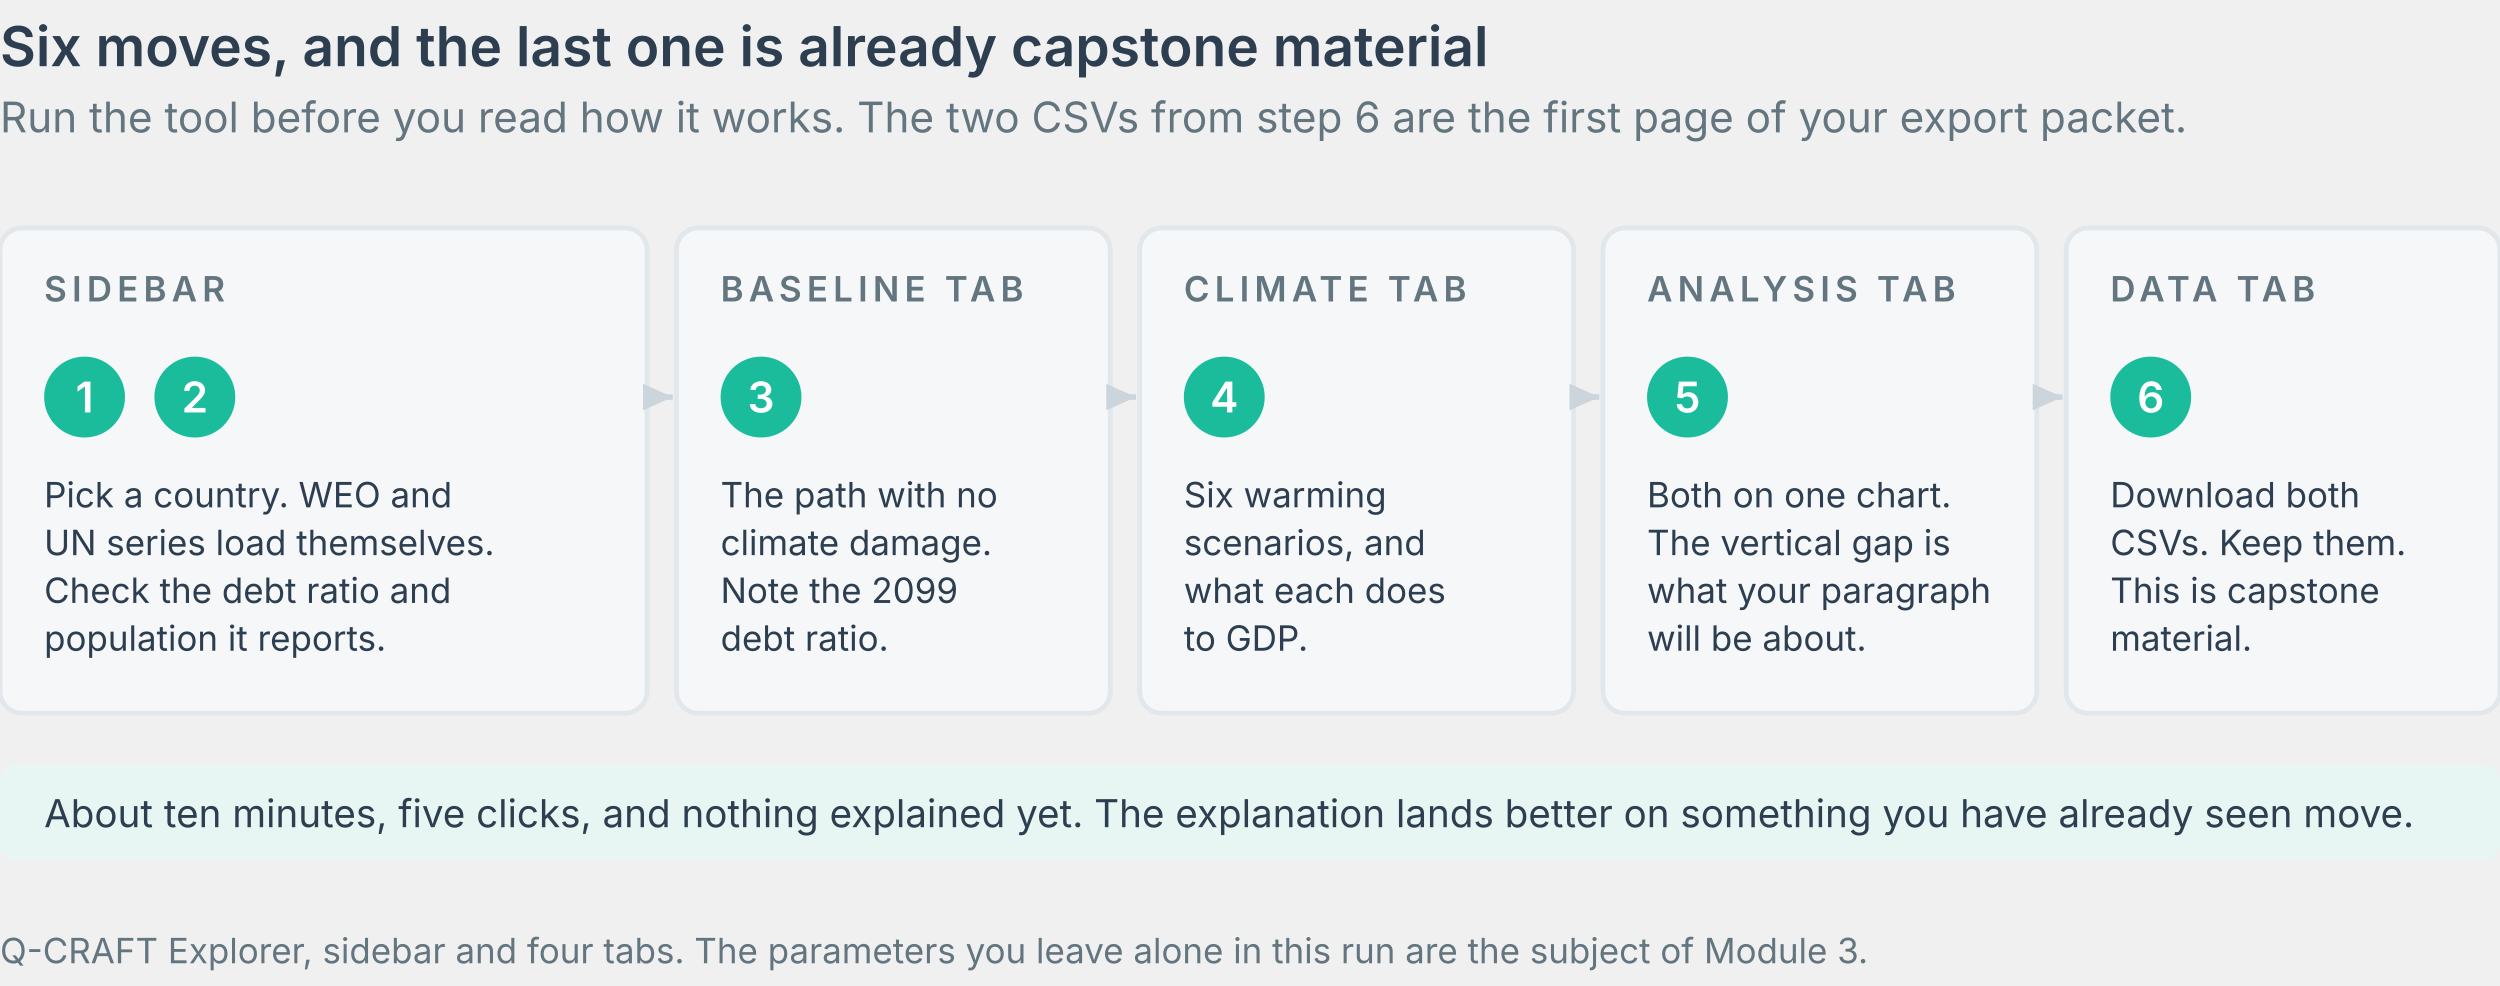
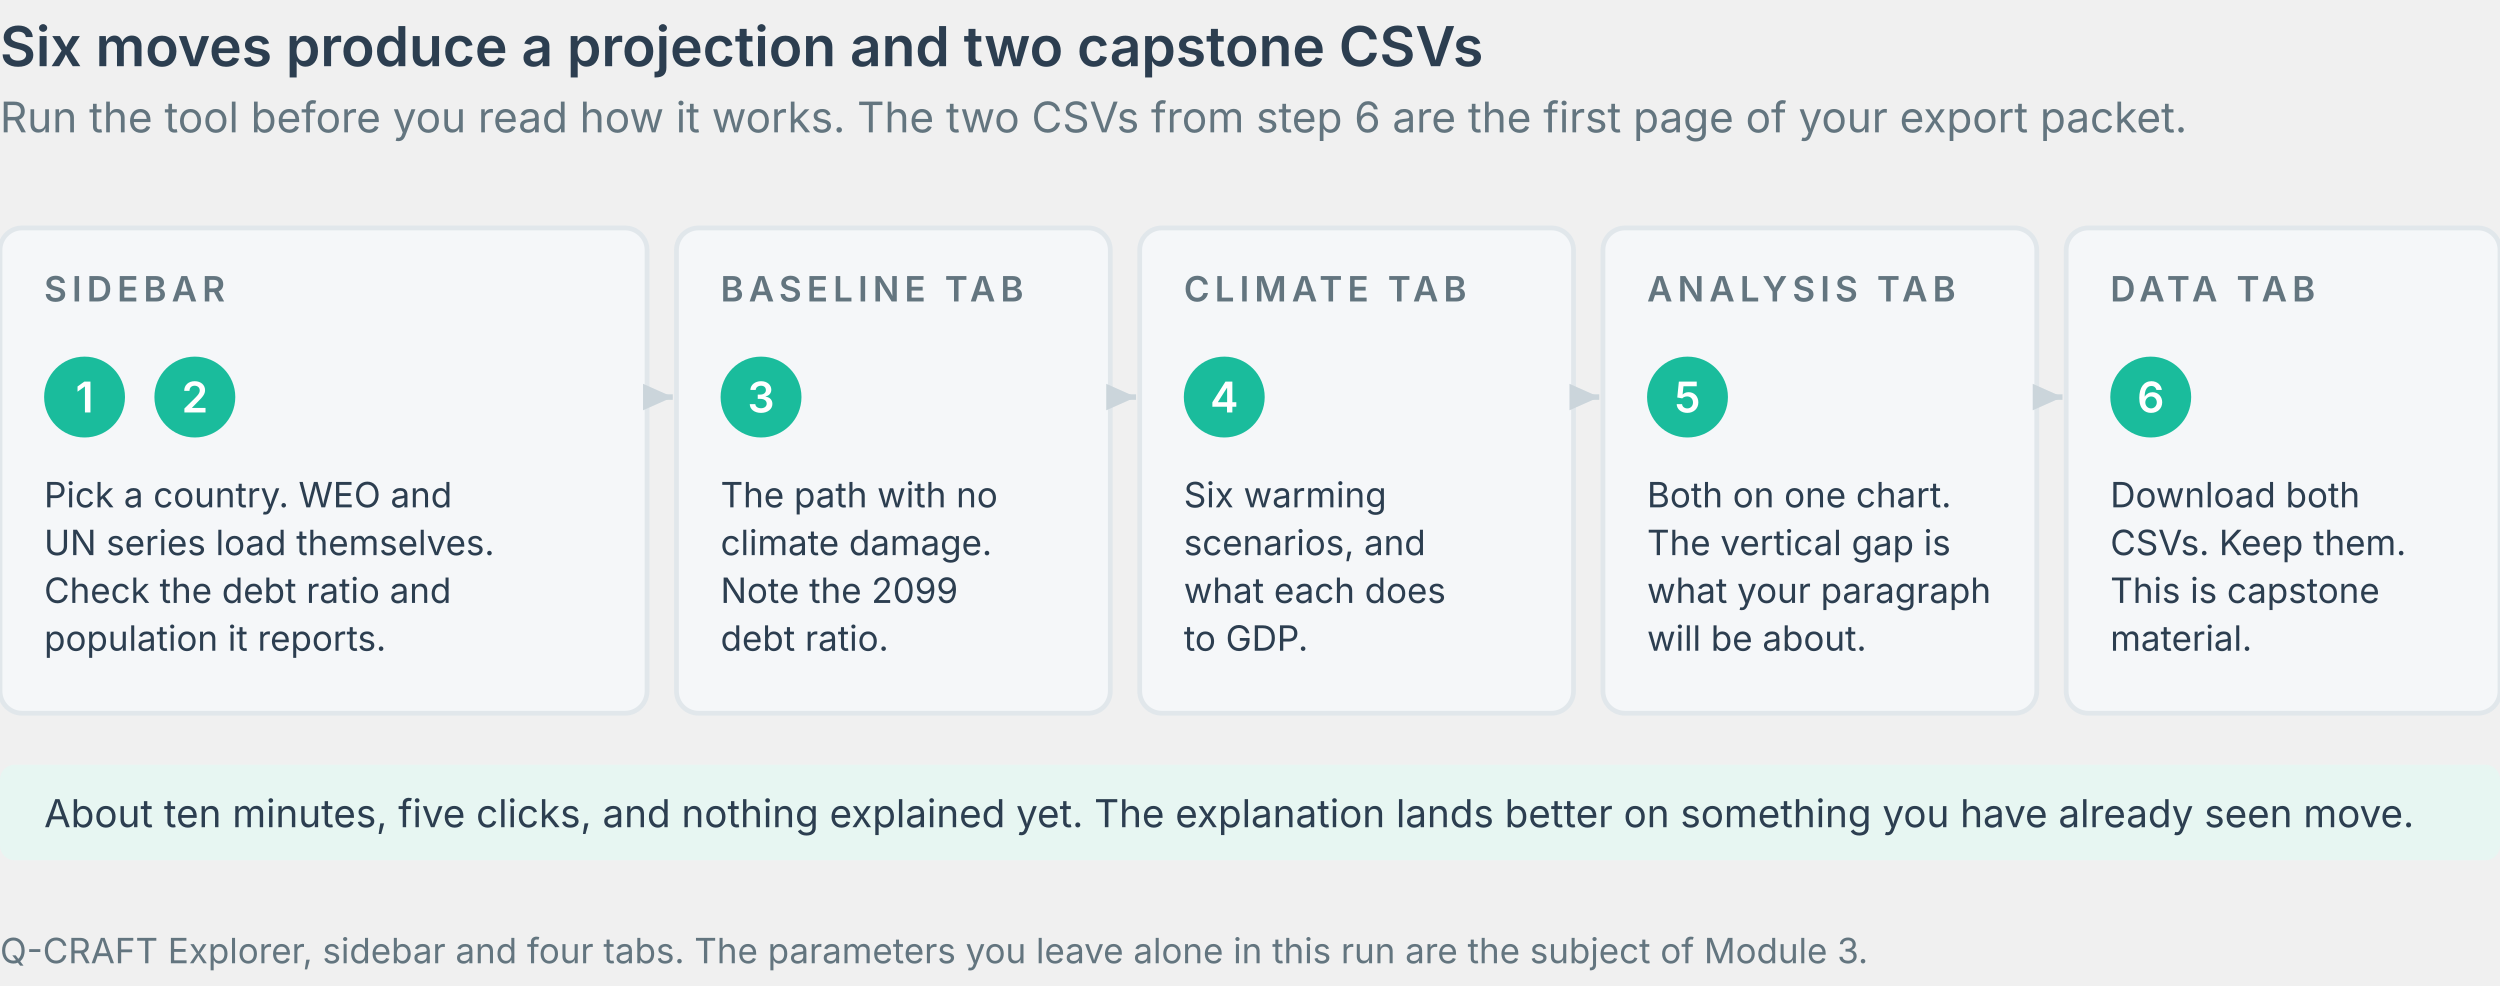
- <svg xmlns="http://www.w3.org/2000/svg" viewBox="0 0 680 268" role="img" aria-label="Six moves, and the last one is already capstone material. Run the tool before you read how it works. The two CSVs from step 6 are the first page of your export packet." preserveAspectRatio="xMidYMid meet">
+ <svg xmlns="http://www.w3.org/2000/svg" viewBox="0 0 680 268" role="img" aria-label="Six moves produce a projection and two capstone CSVs. Run the tool before you read how it works. The two CSVs from step 6 are the first page of your export packet." preserveAspectRatio="xMidYMid meet">
  <defs>
    <marker id="qcx-head" viewBox="0 0 10 10" refX="9" refY="5" markerWidth="6" markerHeight="6" orient="auto-start-reverse">
      <path d="M 0 1 L 9 5 L 0 9 z" fill="#CBD5DB" />
    </marker>
    <marker id="qcx-head-accent" viewBox="0 0 10 10" refX="9" refY="5" markerWidth="6" markerHeight="6" orient="auto-start-reverse">
      <path d="M 0 1 L 9 5 L 0 9 z" fill="#16A085" />
    </marker>
    <marker id="qcx-head-red" viewBox="0 0 10 10" refX="9" refY="5" markerWidth="6" markerHeight="6" orient="auto-start-reverse">
      <path d="M 0 1 L 9 5 L 0 9 z" fill="#C0392B" />
    </marker>
  </defs>
  <style>.qcx-sans{font-family:"Söhne","Inter",system-ui,-apple-system,sans-serif;}.qcx-serif{font-family:"Tiempos Headline","IBM Plex Serif",Georgia,serif;}</style>
-   <text class="qcx-sans" x="0.0" y="18.0" font-size="15" font-weight="600" fill="#2C3E50" text-anchor="start">Six moves, and the last one is already capstone material</text>
+   <text class="qcx-sans" x="0.0" y="18.0" font-size="15" font-weight="600" fill="#2C3E50" text-anchor="start">Six moves produce a projection and two capstone CSVs</text>
  <text class="qcx-sans" x="0.0" y="36.0" font-size="11.5" font-weight="400" fill="#63757F" text-anchor="start">Run the tool before you read how it works. The two CSVs from step 6 are the first page of your export packet.</text>
  <rect x="0.0" y="62.0" width="176.0" height="132.0" rx="6" ry="6" fill="#F5F7F9" stroke="#E1E7EB" stroke-width="1.3" />
  <text class="qcx-sans" x="12.0" y="82.0" font-size="9.5" font-weight="600" fill="#63757F" text-anchor="start" letter-spacing="1.4">SIDEBAR</text>
  <circle cx="23.0" cy="108.0" r="11" fill="#1ABC9C" />
  <text class="qcx-sans" x="23.0" y="112.2" font-size="11.55" font-weight="600" fill="#FFFFFF" text-anchor="middle">1</text>
  <circle cx="53.0" cy="108.0" r="11" fill="#1ABC9C" />
  <text class="qcx-sans" x="53.0" y="112.2" font-size="11.55" font-weight="600" fill="#FFFFFF" text-anchor="middle">2</text>
  <text class="qcx-sans" x="12.0" y="138.0" font-size="9.5" font-weight="400" fill="#2C3E50" text-anchor="start">Pick a country. WEO and</text>
  <text class="qcx-sans" x="12.0" y="151.0" font-size="9.5" font-weight="400" fill="#2C3E50" text-anchor="start">UN series load themselves.</text>
  <text class="qcx-sans" x="12.0" y="164.0" font-size="9.5" font-weight="400" fill="#2C3E50" text-anchor="start">Check the debt ratio and</text>
  <text class="qcx-sans" x="12.0" y="177.0" font-size="9.5" font-weight="400" fill="#2C3E50" text-anchor="start">population it reports.</text>
  <rect x="184.0" y="62.0" width="118.0" height="132.0" rx="6" ry="6" fill="#F5F7F9" stroke="#E1E7EB" stroke-width="1.3" />
  <text class="qcx-sans" x="196.0" y="82.0" font-size="9.5" font-weight="600" fill="#63757F" text-anchor="start" letter-spacing="1.4">BASELINE TAB</text>
  <circle cx="207.0" cy="108.0" r="11" fill="#1ABC9C" />
  <text class="qcx-sans" x="207.0" y="112.2" font-size="11.55" font-weight="600" fill="#FFFFFF" text-anchor="middle">3</text>
  <text class="qcx-sans" x="196.0" y="138.0" font-size="9.5" font-weight="400" fill="#2C3E50" text-anchor="start">The path with no</text>
  <text class="qcx-sans" x="196.0" y="151.0" font-size="9.5" font-weight="400" fill="#2C3E50" text-anchor="start">climate damage.</text>
  <text class="qcx-sans" x="196.0" y="164.0" font-size="9.5" font-weight="400" fill="#2C3E50" text-anchor="start">Note the 2099</text>
  <text class="qcx-sans" x="196.0" y="177.0" font-size="9.5" font-weight="400" fill="#2C3E50" text-anchor="start">debt ratio.</text>
  <rect x="310.0" y="62.0" width="118.0" height="132.0" rx="6" ry="6" fill="#F5F7F9" stroke="#E1E7EB" stroke-width="1.3" />
  <text class="qcx-sans" x="322.0" y="82.0" font-size="9.5" font-weight="600" fill="#63757F" text-anchor="start" letter-spacing="1.4">CLIMATE TAB</text>
  <circle cx="333.0" cy="108.0" r="11" fill="#1ABC9C" />
  <text class="qcx-sans" x="333.0" y="112.2" font-size="11.55" font-weight="600" fill="#FFFFFF" text-anchor="middle">4</text>
  <text class="qcx-sans" x="322.0" y="138.0" font-size="9.5" font-weight="400" fill="#2C3E50" text-anchor="start">Six warming</text>
  <text class="qcx-sans" x="322.0" y="151.0" font-size="9.5" font-weight="400" fill="#2C3E50" text-anchor="start">scenarios, and</text>
  <text class="qcx-sans" x="322.0" y="164.0" font-size="9.5" font-weight="400" fill="#2C3E50" text-anchor="start">what each does</text>
  <text class="qcx-sans" x="322.0" y="177.0" font-size="9.5" font-weight="400" fill="#2C3E50" text-anchor="start">to GDP.</text>
  <rect x="436.0" y="62.0" width="118.0" height="132.0" rx="6" ry="6" fill="#F5F7F9" stroke="#E1E7EB" stroke-width="1.3" />
  <text class="qcx-sans" x="448.0" y="82.0" font-size="9.5" font-weight="600" fill="#63757F" text-anchor="start" letter-spacing="1.4">ANALYSIS TAB</text>
  <circle cx="459.0" cy="108.0" r="11" fill="#1ABC9C" />
  <text class="qcx-sans" x="459.0" y="112.2" font-size="11.55" font-weight="600" fill="#FFFFFF" text-anchor="middle">5</text>
  <text class="qcx-sans" x="448.0" y="138.0" font-size="9.5" font-weight="400" fill="#2C3E50" text-anchor="start">Both on one chart.</text>
  <text class="qcx-sans" x="448.0" y="151.0" font-size="9.5" font-weight="400" fill="#2C3E50" text-anchor="start">The vertical gap is</text>
  <text class="qcx-sans" x="448.0" y="164.0" font-size="9.5" font-weight="400" fill="#2C3E50" text-anchor="start">what your paragraph</text>
  <text class="qcx-sans" x="448.0" y="177.0" font-size="9.5" font-weight="400" fill="#2C3E50" text-anchor="start">will be about.</text>
  <rect x="562.0" y="62.0" width="118.0" height="132.0" rx="6" ry="6" fill="#F5F7F9" stroke="#E1E7EB" stroke-width="1.3" />
  <text class="qcx-sans" x="574.0" y="82.0" font-size="9.5" font-weight="600" fill="#63757F" text-anchor="start" letter-spacing="1.4">DATA TAB</text>
  <circle cx="585.0" cy="108.0" r="11" fill="#1ABC9C" />
  <text class="qcx-sans" x="585.0" y="112.2" font-size="11.55" font-weight="600" fill="#FFFFFF" text-anchor="middle">6</text>
  <text class="qcx-sans" x="574.0" y="138.0" font-size="9.5" font-weight="400" fill="#2C3E50" text-anchor="start">Download both</text>
  <text class="qcx-sans" x="574.0" y="151.0" font-size="9.5" font-weight="400" fill="#2C3E50" text-anchor="start">CSVs. Keep them.</text>
  <text class="qcx-sans" x="574.0" y="164.0" font-size="9.5" font-weight="400" fill="#2C3E50" text-anchor="start">This is capstone</text>
  <text class="qcx-sans" x="574.0" y="177.0" font-size="9.5" font-weight="400" fill="#2C3E50" text-anchor="start">material.</text>
  <line x1="177.0" y1="108.0" x2="183.0" y2="108.0" stroke="#CBD5DB" stroke-width="1.5" marker-end="url(#qcx-head)" />
  <line x1="303.0" y1="108.0" x2="309.0" y2="108.0" stroke="#CBD5DB" stroke-width="1.5" marker-end="url(#qcx-head)" />
  <line x1="429.0" y1="108.0" x2="435.0" y2="108.0" stroke="#CBD5DB" stroke-width="1.5" marker-end="url(#qcx-head)" />
  <line x1="555.0" y1="108.0" x2="561.0" y2="108.0" stroke="#CBD5DB" stroke-width="1.5" marker-end="url(#qcx-head)" />
  <rect x="0.0" y="208.0" width="680.0" height="26.0" rx="4" ry="4" fill="#E7F6F2" stroke="none" stroke-width="1.3" />
  <text class="qcx-sans" x="12.0" y="225.0" font-size="10.5" font-weight="400" fill="#2C3E50" text-anchor="start">About ten minutes, five clicks, and nothing explained yet. The explanation lands better on something you have already seen move.</text>
  <text class="qcx-sans" x="0.0" y="262.0" font-size="9.5" font-weight="400" fill="#63757F" text-anchor="start">Q-CRAFT Explorer, sidebar and four tabs. The parameters you leave alone in this run are the subject of Module 3.</text>
</svg>
